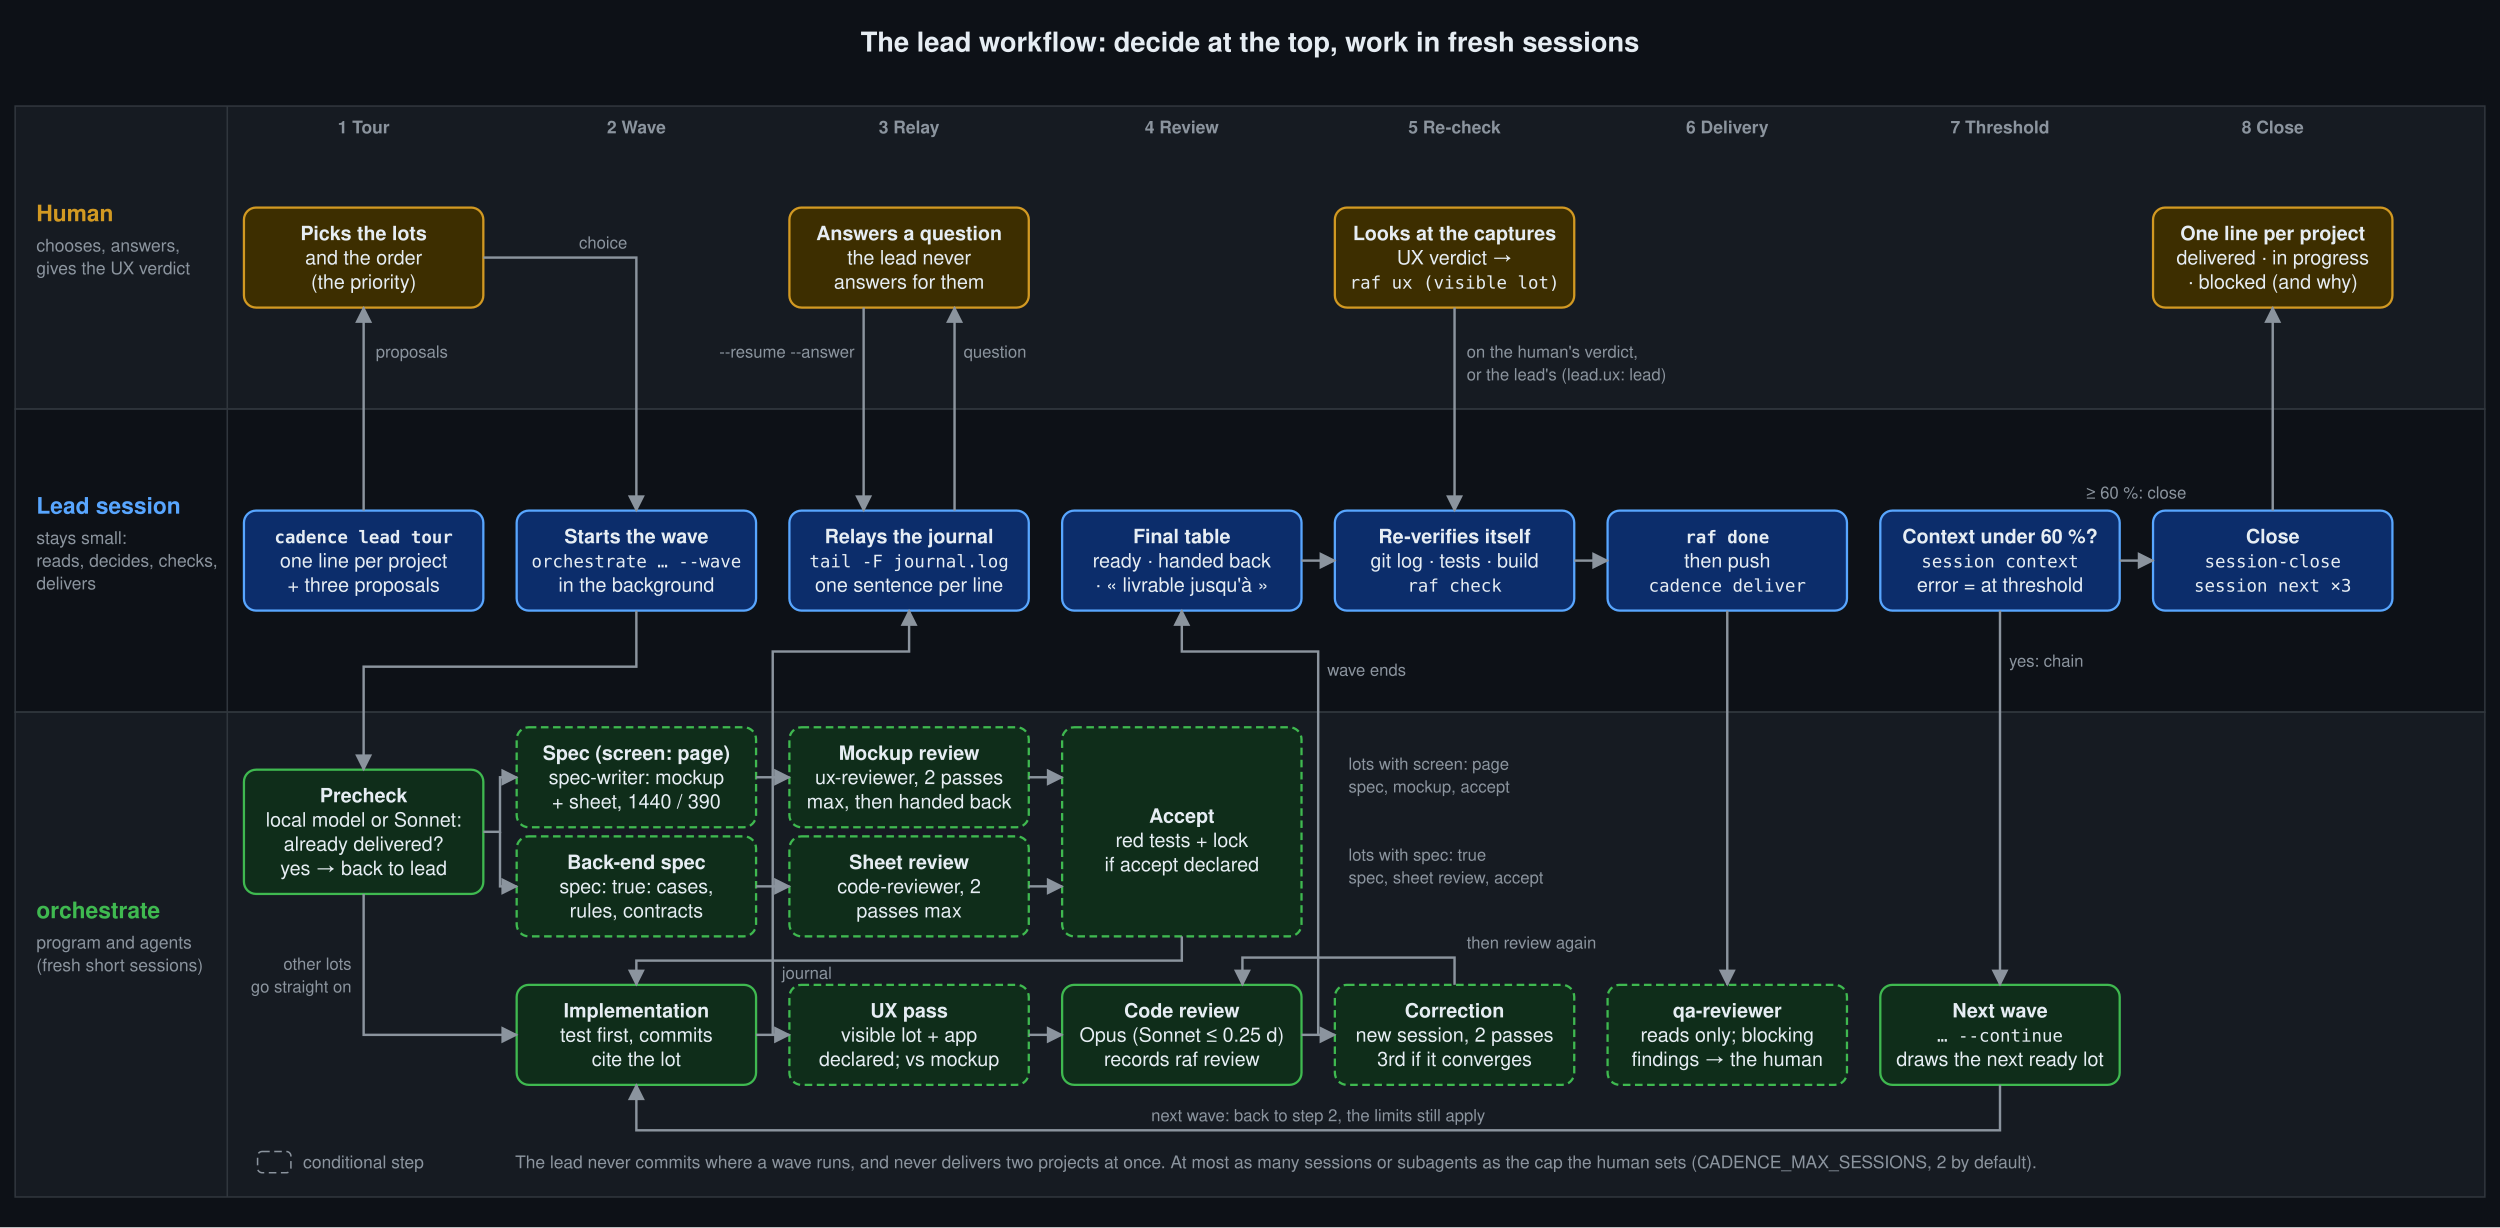
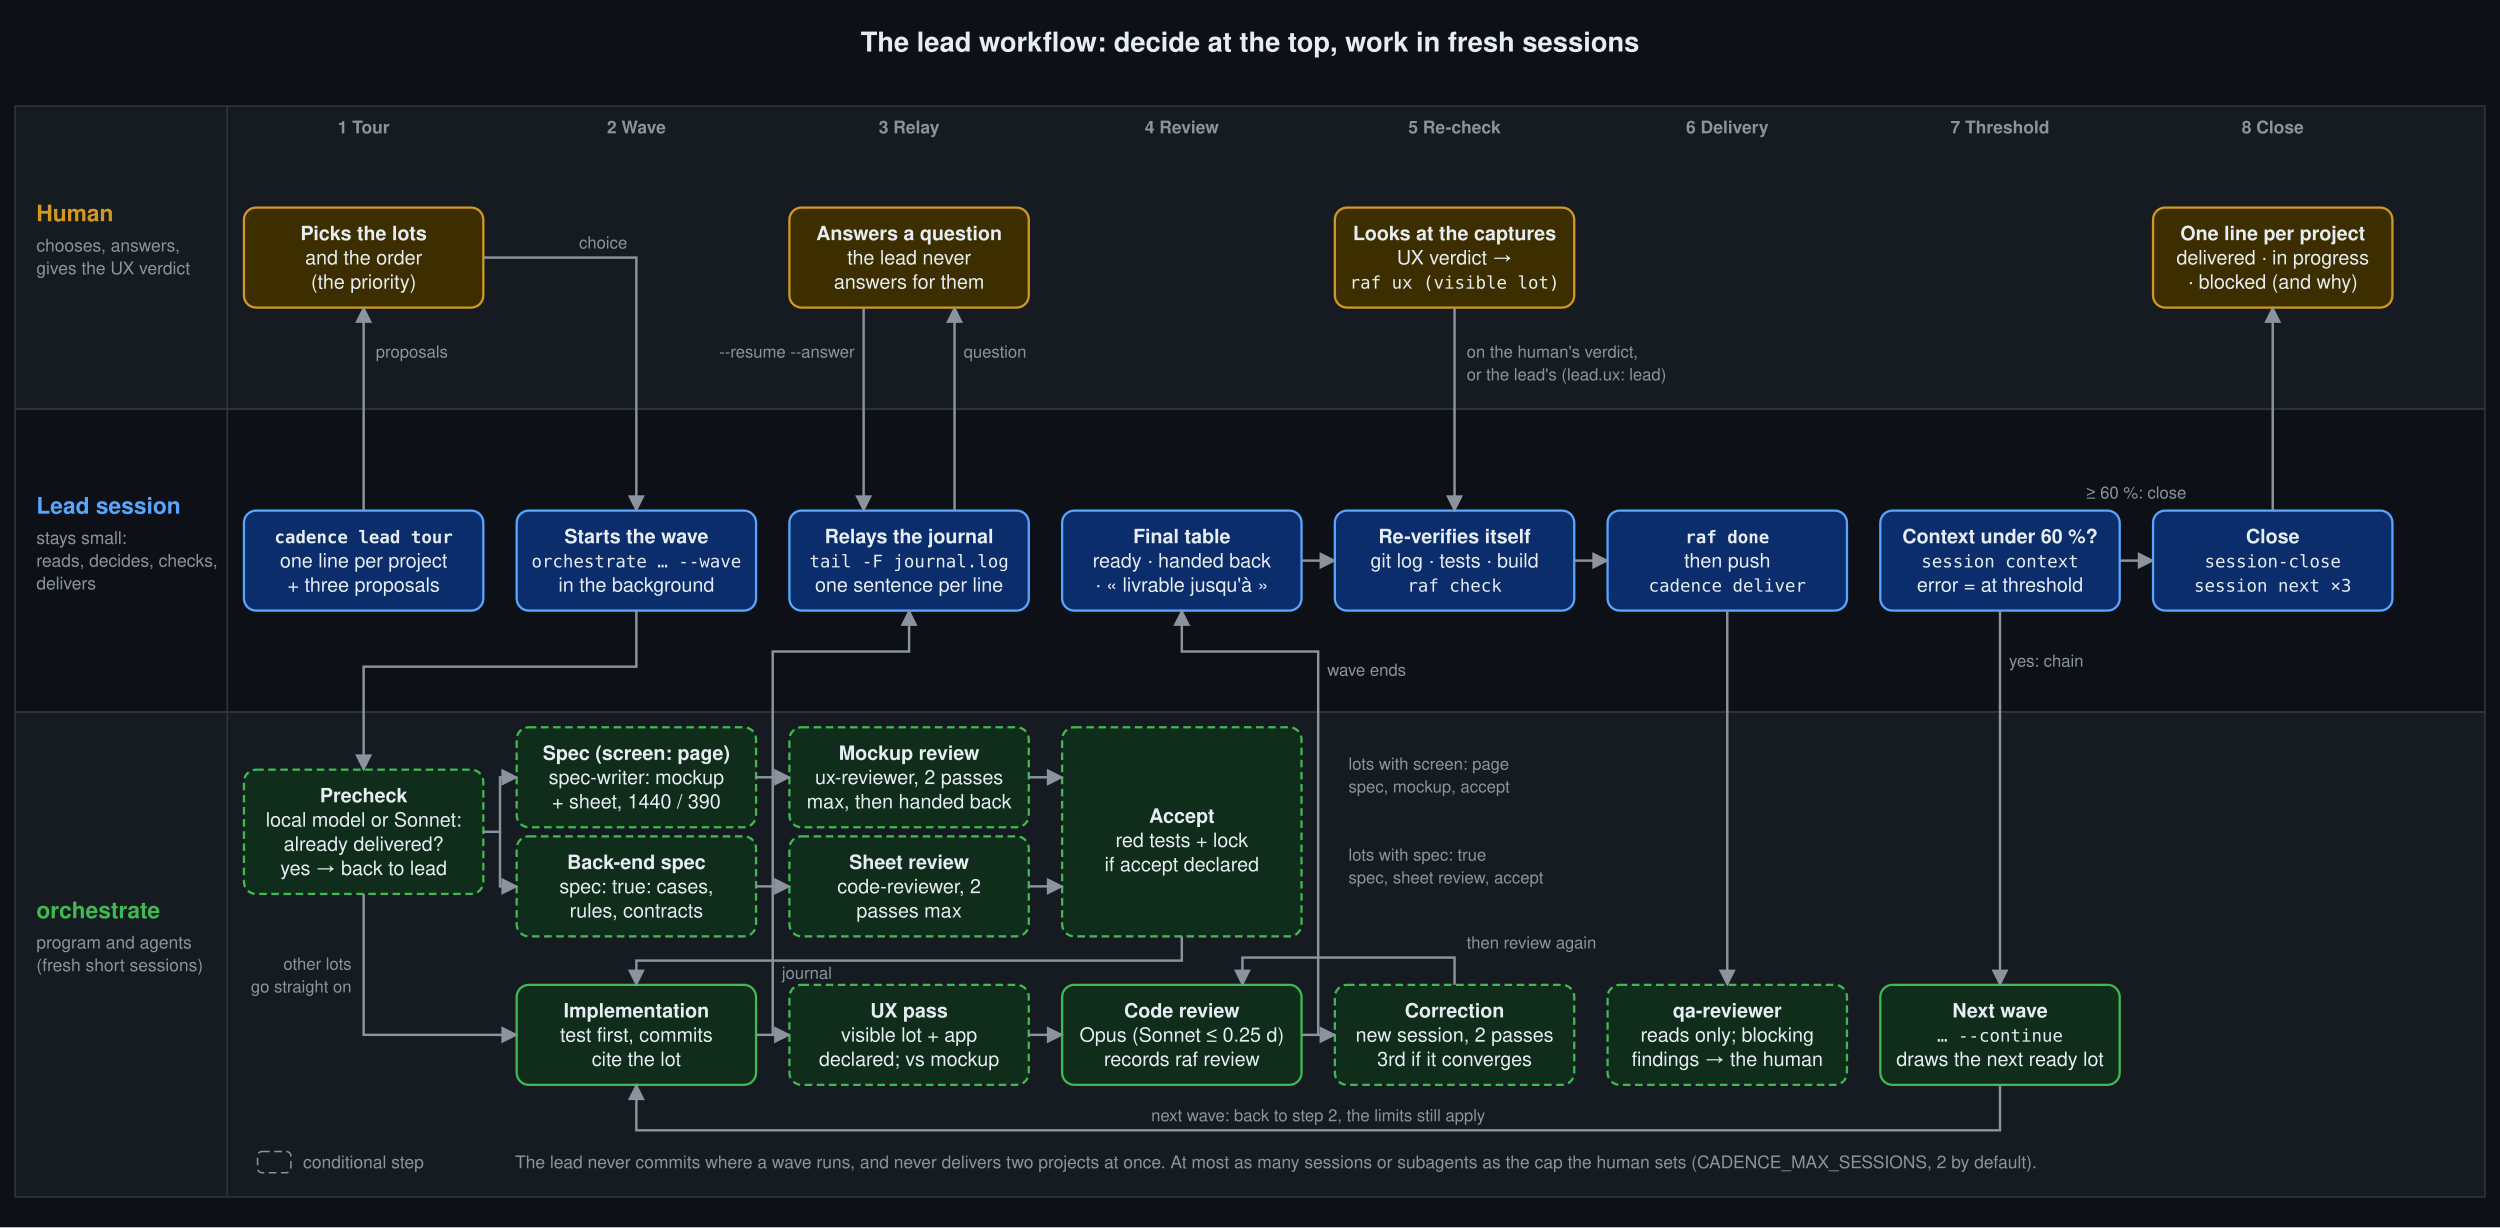
<svg xmlns="http://www.w3.org/2000/svg" viewBox="0 0 1650 810" width="1650" height="810" role="img" font-family="-apple-system,BlinkMacSystemFont,'Segoe UI',Helvetica,Arial,sans-serif" font-size="13" fill="#e6edf3">
  <defs>
    <marker id="arr" viewBox="0 0 10 10" refX="9" refY="5" markerWidth="7" markerHeight="7" orient="auto-start-reverse">
      <path d="M0,0 L10,5 L0,10 z" fill="#8b949e" />
    </marker>
    <marker id="arrw" viewBox="0 0 10 10" refX="9" refY="5" markerWidth="7" markerHeight="7" orient="auto-start-reverse">
      <path d="M0,0 L10,5 L0,10 z" fill="#ff7b72" />
    </marker>
  </defs>
  <rect width="1650" height="810" fill="#0d1117" />
  <text x="825" y="34" text-anchor="middle" font-size="18" font-weight="600">The lead workflow: decide at the top, work in fresh sessions</text>
  <rect x="10" y="70" width="1630" height="200" fill="#161b22" stroke="#30363d" />
  <line x1="150" y1="70" x2="150" y2="270" stroke="#30363d" />
  <text x="24" y="146" font-weight="700" font-size="15" fill="#d29922">Human</text>
  <text x="24" y="166" font-size="11.5" fill="#8b949e">chooses, answers,</text>
  <text x="24" y="181" font-size="11.5" fill="#8b949e">gives the UX verdict</text>
  <rect x="10" y="270" width="1630" height="200" fill="#0d1117" stroke="#30363d" />
  <line x1="150" y1="270" x2="150" y2="470" stroke="#30363d" />
  <text x="24" y="339" font-weight="700" font-size="15" fill="#58a6ff">Lead session</text>
  <text x="24" y="359" font-size="11.5" fill="#8b949e">stays small:</text>
  <text x="24" y="374" font-size="11.5" fill="#8b949e">reads, decides, checks,</text>
  <text x="24" y="389" font-size="11.5" fill="#8b949e">delivers</text>
  <rect x="10" y="470" width="1630" height="320" fill="#161b22" stroke="#30363d" />
  <line x1="150" y1="470" x2="150" y2="790" stroke="#30363d" />
  <text x="24" y="606" font-weight="700" font-size="15" fill="#3fb950">orchestrate</text>
  <text x="24" y="626" font-size="11.5" fill="#8b949e">program and agents</text>
  <text x="24" y="641" font-size="11.5" fill="#8b949e">(fresh short sessions)</text>
  <text x="240" y="88" text-anchor="middle" font-size="11.5" font-weight="600" fill="#8b949e">1 Tour</text>
  <text x="420" y="88" text-anchor="middle" font-size="11.5" font-weight="600" fill="#8b949e">2 Wave</text>
  <text x="600" y="88" text-anchor="middle" font-size="11.5" font-weight="600" fill="#8b949e">3 Relay</text>
  <text x="780" y="88" text-anchor="middle" font-size="11.5" font-weight="600" fill="#8b949e">4 Review</text>
  <text x="960" y="88" text-anchor="middle" font-size="11.5" font-weight="600" fill="#8b949e">5 Re-check</text>
  <text x="1140" y="88" text-anchor="middle" font-size="11.5" font-weight="600" fill="#8b949e">6 Delivery</text>
  <text x="1320" y="88" text-anchor="middle" font-size="11.5" font-weight="600" fill="#8b949e">7 Threshold</text>
  <text x="1500" y="88" text-anchor="middle" font-size="11.5" font-weight="600" fill="#8b949e">8 Close</text>
  <g id="tour">
    <rect x="161" y="337" width="158" height="66" rx="8" fill="#0c2d6b" stroke="#58a6ff" stroke-width="1.5" />
    <text x="240" y="358.5" text-anchor="middle" font-weight="600" font-family="ui-monospace,SFMono-Regular,Menlo,monospace" font-size="11.5">cadence lead tour</text>
    <text x="240" y="374.5" text-anchor="middle">one line per project</text>
    <text x="240" y="390.5" text-anchor="middle">+ three proposals</text>
  </g>
  <g id="choose">
    <rect x="161" y="137" width="158" height="66" rx="8" fill="#3d2e00" stroke="#d29922" stroke-width="1.5" />
    <text x="240" y="158.5" text-anchor="middle" font-weight="600">Picks the lots</text>
    <text x="240" y="174.5" text-anchor="middle">and the order</text>
    <text x="240" y="190.5" text-anchor="middle">(the priority)</text>
  </g>
  <g id="launch">
    <rect x="341" y="337" width="158" height="66" rx="8" fill="#0c2d6b" stroke="#58a6ff" stroke-width="1.5" />
    <text x="420" y="358.5" text-anchor="middle" font-weight="600">Starts the wave</text>
    <text x="420" y="374.5" text-anchor="middle" font-family="ui-monospace,SFMono-Regular,Menlo,monospace" font-size="11.5">orchestrate … --wave</text>
    <text x="420" y="390.5" text-anchor="middle">in the background</text>
  </g>
  <g id="precheck">
-     <rect x="161" y="508" width="158" height="82" rx="8" fill="#0f2d1a" stroke="#3fb950" stroke-width="1.5" />
+     <rect x="161" y="508" width="158" height="82" rx="8" fill="#0f2d1a" stroke="#3fb950" stroke-width="1.5" stroke-dasharray="5 3" />
    <text x="240" y="529.5" text-anchor="middle" font-weight="600">Precheck</text>
    <text x="240" y="545.5" text-anchor="middle">local model or Sonnet:</text>
    <text x="240" y="561.5" text-anchor="middle">already delivered?</text>
    <text x="240" y="577.5" text-anchor="middle">yes → back to lead</text>
  </g>
  <g id="spec">
    <rect x="341" y="480" width="158" height="66" rx="8" fill="#0f2d1a" stroke="#3fb950" stroke-width="1.5" stroke-dasharray="5 3" />
    <text x="420" y="501.5" text-anchor="middle" font-weight="600">Spec (screen: page)</text>
    <text x="420" y="517.5" text-anchor="middle">spec-writer: mockup</text>
    <text x="420" y="533.5" text-anchor="middle">+ sheet, 1440 / 390</text>
  </g>
  <g id="mockup">
    <rect x="521" y="480" width="158" height="66" rx="8" fill="#0f2d1a" stroke="#3fb950" stroke-width="1.5" stroke-dasharray="5 3" />
    <text x="600" y="501.5" text-anchor="middle" font-weight="600">Mockup review</text>
    <text x="600" y="517.5" text-anchor="middle">ux-reviewer, 2 passes</text>
    <text x="600" y="533.5" text-anchor="middle">max, then handed back</text>
  </g>
  <g id="backspec">
    <rect x="341" y="552" width="158" height="66" rx="8" fill="#0f2d1a" stroke="#3fb950" stroke-width="1.5" stroke-dasharray="5 3" />
    <text x="420" y="573.5" text-anchor="middle" font-weight="600">Back-end spec</text>
    <text x="420" y="589.5" text-anchor="middle">spec: true: cases,</text>
    <text x="420" y="605.5" text-anchor="middle">rules, contracts</text>
  </g>
  <g id="sheetreview">
    <rect x="521" y="552" width="158" height="66" rx="8" fill="#0f2d1a" stroke="#3fb950" stroke-width="1.5" stroke-dasharray="5 3" />
    <text x="600" y="573.5" text-anchor="middle" font-weight="600">Sheet review</text>
    <text x="600" y="589.5" text-anchor="middle">code-reviewer, 2</text>
    <text x="600" y="605.5" text-anchor="middle">passes max</text>
  </g>
  <g id="accept">
    <rect x="701" y="480" width="158" height="138" rx="8" fill="#0f2d1a" stroke="#3fb950" stroke-width="1.5" stroke-dasharray="5 3" />
    <text x="780" y="543" text-anchor="middle" font-weight="600">Accept</text>
    <text x="780" y="559" text-anchor="middle">red tests + lock</text>
    <text x="780" y="575" text-anchor="middle">if accept declared</text>
  </g>
  <g id="implement">
    <rect x="341" y="650" width="158" height="66" rx="8" fill="#0f2d1a" stroke="#3fb950" stroke-width="1.5" />
    <text x="420" y="671.5" text-anchor="middle" font-weight="600">Implementation</text>
    <text x="420" y="687.5" text-anchor="middle">test first, commits</text>
    <text x="420" y="703.5" text-anchor="middle">cite the lot</text>
  </g>
  <g id="relay">
    <rect x="521" y="337" width="158" height="66" rx="8" fill="#0c2d6b" stroke="#58a6ff" stroke-width="1.5" />
    <text x="600" y="358.5" text-anchor="middle" font-weight="600">Relays the journal</text>
    <text x="600" y="374.5" text-anchor="middle" font-family="ui-monospace,SFMono-Regular,Menlo,monospace" font-size="11.5">tail -F journal.log</text>
    <text x="600" y="390.5" text-anchor="middle">one sentence per line</text>
  </g>
  <g id="answer">
    <rect x="521" y="137" width="158" height="66" rx="8" fill="#3d2e00" stroke="#d29922" stroke-width="1.5" />
    <text x="600" y="158.5" text-anchor="middle" font-weight="600">Answers a question</text>
    <text x="600" y="174.5" text-anchor="middle">the lead never</text>
    <text x="600" y="190.5" text-anchor="middle">answers for them</text>
  </g>
  <g id="uxpass">
    <rect x="521" y="650" width="158" height="66" rx="8" fill="#0f2d1a" stroke="#3fb950" stroke-width="1.5" stroke-dasharray="5 3" />
    <text x="600" y="671.5" text-anchor="middle" font-weight="600">UX pass</text>
    <text x="600" y="687.5" text-anchor="middle">visible lot + app</text>
    <text x="600" y="703.5" text-anchor="middle">declared; vs mockup</text>
  </g>
  <g id="codereview">
    <rect x="701" y="650" width="158" height="66" rx="8" fill="#0f2d1a" stroke="#3fb950" stroke-width="1.5" />
    <text x="780" y="671.5" text-anchor="middle" font-weight="600">Code review</text>
    <text x="780" y="687.5" text-anchor="middle">Opus (Sonnet ≤ 0.25 d)</text>
    <text x="780" y="703.5" text-anchor="middle">records raf review</text>
  </g>
  <g id="fix">
    <rect x="881" y="650" width="158" height="66" rx="8" fill="#0f2d1a" stroke="#3fb950" stroke-width="1.5" stroke-dasharray="5 3" />
    <text x="960" y="671.5" text-anchor="middle" font-weight="600">Correction</text>
    <text x="960" y="687.5" text-anchor="middle">new session, 2 passes</text>
    <text x="960" y="703.5" text-anchor="middle">3rd if it converges</text>
  </g>
  <g id="table">
    <rect x="701" y="337" width="158" height="66" rx="8" fill="#0c2d6b" stroke="#58a6ff" stroke-width="1.5" />
    <text x="780" y="358.5" text-anchor="middle" font-weight="600">Final table</text>
    <text x="780" y="374.5" text-anchor="middle">ready · handed back</text>
    <text x="780" y="390.5" text-anchor="middle">· « livrable jusqu'à »</text>
  </g>
  <g id="recheck">
    <rect x="881" y="337" width="158" height="66" rx="8" fill="#0c2d6b" stroke="#58a6ff" stroke-width="1.5" />
    <text x="960" y="358.5" text-anchor="middle" font-weight="600">Re-verifies itself</text>
    <text x="960" y="374.5" text-anchor="middle">git log · tests · build</text>
    <text x="960" y="390.5" text-anchor="middle" font-family="ui-monospace,SFMono-Regular,Menlo,monospace" font-size="11.5">raf check</text>
  </g>
  <g id="uxverdict">
    <rect x="881" y="137" width="158" height="66" rx="8" fill="#3d2e00" stroke="#d29922" stroke-width="1.5" />
    <text x="960" y="158.5" text-anchor="middle" font-weight="600">Looks at the captures</text>
    <text x="960" y="174.5" text-anchor="middle">UX verdict →</text>
    <text x="960" y="190.5" text-anchor="middle" font-family="ui-monospace,SFMono-Regular,Menlo,monospace" font-size="11.5">raf ux (visible lot)</text>
  </g>
  <g id="done">
    <rect x="1061" y="337" width="158" height="66" rx="8" fill="#0c2d6b" stroke="#58a6ff" stroke-width="1.5" />
    <text x="1140" y="358.5" text-anchor="middle" font-weight="600" font-family="ui-monospace,SFMono-Regular,Menlo,monospace" font-size="11.5">raf done</text>
    <text x="1140" y="374.5" text-anchor="middle">then push</text>
    <text x="1140" y="390.5" text-anchor="middle" font-family="ui-monospace,SFMono-Regular,Menlo,monospace" font-size="11.5">cadence deliver</text>
  </g>
  <g id="qa">
    <rect x="1061" y="650" width="158" height="66" rx="8" fill="#0f2d1a" stroke="#3fb950" stroke-width="1.5" stroke-dasharray="5 3" />
    <text x="1140" y="671.5" text-anchor="middle" font-weight="600">qa-reviewer</text>
    <text x="1140" y="687.5" text-anchor="middle">reads only; blocking</text>
    <text x="1140" y="703.5" text-anchor="middle">findings → the human</text>
  </g>
  <g id="ctx">
    <rect x="1241" y="337" width="158" height="66" rx="8" fill="#0c2d6b" stroke="#58a6ff" stroke-width="1.5" />
    <text x="1320" y="358.5" text-anchor="middle" font-weight="600">Context under 60 %?</text>
    <text x="1320" y="374.5" text-anchor="middle" font-family="ui-monospace,SFMono-Regular,Menlo,monospace" font-size="11.5">session context</text>
    <text x="1320" y="390.5" text-anchor="middle">error = at threshold</text>
  </g>
  <g id="next">
    <rect x="1241" y="650" width="158" height="66" rx="8" fill="#0f2d1a" stroke="#3fb950" stroke-width="1.5" />
    <text x="1320" y="671.5" text-anchor="middle" font-weight="600">Next wave</text>
    <text x="1320" y="687.5" text-anchor="middle" font-family="ui-monospace,SFMono-Regular,Menlo,monospace" font-size="11.5">… --continue</text>
    <text x="1320" y="703.5" text-anchor="middle">draws the next ready lot</text>
  </g>
  <g id="close">
    <rect x="1421" y="337" width="158" height="66" rx="8" fill="#0c2d6b" stroke="#58a6ff" stroke-width="1.5" />
    <text x="1500" y="358.5" text-anchor="middle" font-weight="600">Close</text>
    <text x="1500" y="374.5" text-anchor="middle" font-family="ui-monospace,SFMono-Regular,Menlo,monospace" font-size="11.5">session-close</text>
    <text x="1500" y="390.5" text-anchor="middle" font-family="ui-monospace,SFMono-Regular,Menlo,monospace" font-size="11.5">session next ×3</text>
  </g>
  <g id="report">
    <rect x="1421" y="137" width="158" height="66" rx="8" fill="#3d2e00" stroke="#d29922" stroke-width="1.5" />
    <text x="1500" y="158.5" text-anchor="middle" font-weight="600">One line per project</text>
    <text x="1500" y="174.5" text-anchor="middle">delivered · in progress</text>
    <text x="1500" y="190.5" text-anchor="middle">· blocked (and why)</text>
  </g>
  <polyline points="240,337 240,203" fill="none" stroke="#8b949e" stroke-width="1.6" marker-end="url(#arr)" />
  <text x="248" y="236" text-anchor="start" font-size="11" fill="#8b949e" class="lbl">proposals</text>
  <polyline points="319,170 420,170 420,337" fill="none" stroke="#8b949e" stroke-width="1.6" marker-end="url(#arr)" />
  <text x="414" y="164" text-anchor="end" font-size="11" fill="#8b949e" class="lbl">choice</text>
  <polyline points="499,683 521,683" fill="none" stroke="#8b949e" stroke-width="1.6" marker-end="url(#arr)" />
  <polyline points="679,683 701,683" fill="none" stroke="#8b949e" stroke-width="1.6" marker-end="url(#arr)" />
  <polyline points="859,683 881,683" fill="none" stroke="#8b949e" stroke-width="1.6" marker-end="url(#arr)" />
  <polyline points="960,650 960,632 820,632 820,650" fill="none" stroke="#8b949e" stroke-width="1.6" marker-end="url(#arr)" />
  <text x="968" y="626" text-anchor="start" font-size="11" fill="#8b949e" class="lbl">then review again</text>
  <polyline points="870,683 870,430 780,430 780,403" fill="none" stroke="#8b949e" stroke-width="1.6" marker-end="url(#arr)" />
  <text x="876" y="446" text-anchor="start" font-size="11" fill="#8b949e" class="lbl">wave ends</text>
  <polyline points="510,683 510,430 600,430 600,403" fill="none" stroke="#8b949e" stroke-width="1.6" marker-end="url(#arr)" />
  <text x="516" y="646" text-anchor="start" font-size="11" fill="#8b949e" class="lbl">journal</text>
  <polyline points="630,337 630,203" fill="none" stroke="#8b949e" stroke-width="1.6" marker-end="url(#arr)" />
  <text x="636" y="236" text-anchor="start" font-size="11" fill="#8b949e" class="lbl">question</text>
  <polyline points="570,203 570,337" fill="none" stroke="#8b949e" stroke-width="1.6" marker-end="url(#arr)" />
  <text x="564" y="236" text-anchor="end" font-size="11" class="lbl" fill="#8b949e">--resume --answer</text>
  <polyline points="859,370 881,370" fill="none" stroke="#8b949e" stroke-width="1.6" marker-end="url(#arr)" />
  <polyline points="960,203 960,337" fill="none" stroke="#8b949e" stroke-width="1.6" marker-end="url(#arr)" />
  <text x="968" y="236" text-anchor="start" font-size="11" fill="#8b949e" class="lbl">on the human's verdict,</text>
  <text x="968" y="251" text-anchor="start" font-size="11" fill="#8b949e" class="lbl">or the lead's (lead.ux: lead)</text>
  <polyline points="1039,370 1061,370" fill="none" stroke="#8b949e" stroke-width="1.6" marker-end="url(#arr)" />
  <polyline points="1140,403 1140,650" fill="none" stroke="#8b949e" stroke-width="1.6" marker-end="url(#arr)" />
  <polyline points="1320,403 1320,650" fill="none" stroke="#8b949e" stroke-width="1.6" marker-end="url(#arr)" />
  <text x="1326" y="440" text-anchor="start" font-size="11" fill="#8b949e" class="lbl">yes: chain</text>
  <polyline points="1399,370 1421,370" fill="none" stroke="#8b949e" stroke-width="1.6" marker-end="url(#arr)" />
  <text x="1410" y="329" text-anchor="middle" font-size="11" fill="#8b949e" class="lbl">≥ 60 %: close</text>
  <polyline points="1500,337 1500,203" fill="none" stroke="#8b949e" stroke-width="1.6" marker-end="url(#arr)" />
  <polyline points="1320,716 1320,746 420,746 420,716" fill="none" stroke="#8b949e" stroke-width="1.6" marker-end="url(#arr)" />
  <text x="870" y="740" text-anchor="middle" font-size="11" fill="#8b949e" class="lbl">next wave: back to step 2, the limits still apply</text>
  <rect x="170" y="760" width="22" height="14" rx="3" fill="none" stroke="#8b949e" stroke-dasharray="5 3" />
  <text x="200" y="771" font-size="11.5" fill="#8b949e">conditional step</text>
  <text x="340" y="771" font-size="11.5" fill="#8b949e">The lead never commits where a wave runs, and never delivers two projects at once. At most as many sessions or subagents as the cap the human sets (CADENCE_MAX_SESSIONS, 2 by default).</text>
  <polyline points="420,403 420,440 240,440 240,508" fill="none" stroke="#8b949e" stroke-width="1.6" marker-end="url(#arr)" />
  <polyline points="319,549 330,549 330,513 341,513" fill="none" stroke="#8b949e" stroke-width="1.6" marker-end="url(#arr)" />
  <polyline points="330,549 330,585 341,585" fill="none" stroke="#8b949e" stroke-width="1.6" marker-end="url(#arr)" />
  <polyline points="499,513 521,513" fill="none" stroke="#8b949e" stroke-width="1.6" marker-end="url(#arr)" />
  <polyline points="679,513 701,513" fill="none" stroke="#8b949e" stroke-width="1.6" marker-end="url(#arr)" />
  <polyline points="499,585 521,585" fill="none" stroke="#8b949e" stroke-width="1.6" marker-end="url(#arr)" />
  <polyline points="679,585 701,585" fill="none" stroke="#8b949e" stroke-width="1.6" marker-end="url(#arr)" />
  <polyline points="240,590 240,683 341,683" fill="none" stroke="#8b949e" stroke-width="1.6" marker-end="url(#arr)" />
  <polyline points="780,618 780,634 420,634 420,650" fill="none" stroke="#8b949e" stroke-width="1.6" marker-end="url(#arr)" />
  <text x="232" y="640" text-anchor="end" font-size="11" fill="#8b949e" class="lbl">other lots</text>
  <text x="232" y="655" text-anchor="end" font-size="11" fill="#8b949e" class="lbl">go straight on</text>
  <text x="890" y="508" text-anchor="start" font-size="11" fill="#8b949e" class="lbl">lots with screen: page</text>
  <text x="890" y="523" text-anchor="start" font-size="11" fill="#8b949e" class="lbl">spec, mockup, accept</text>
  <text x="890" y="568" text-anchor="start" font-size="11" fill="#8b949e" class="lbl">lots with spec: true</text>
  <text x="890" y="583" text-anchor="start" font-size="11" fill="#8b949e" class="lbl">spec, sheet review, accept</text>
</svg>
